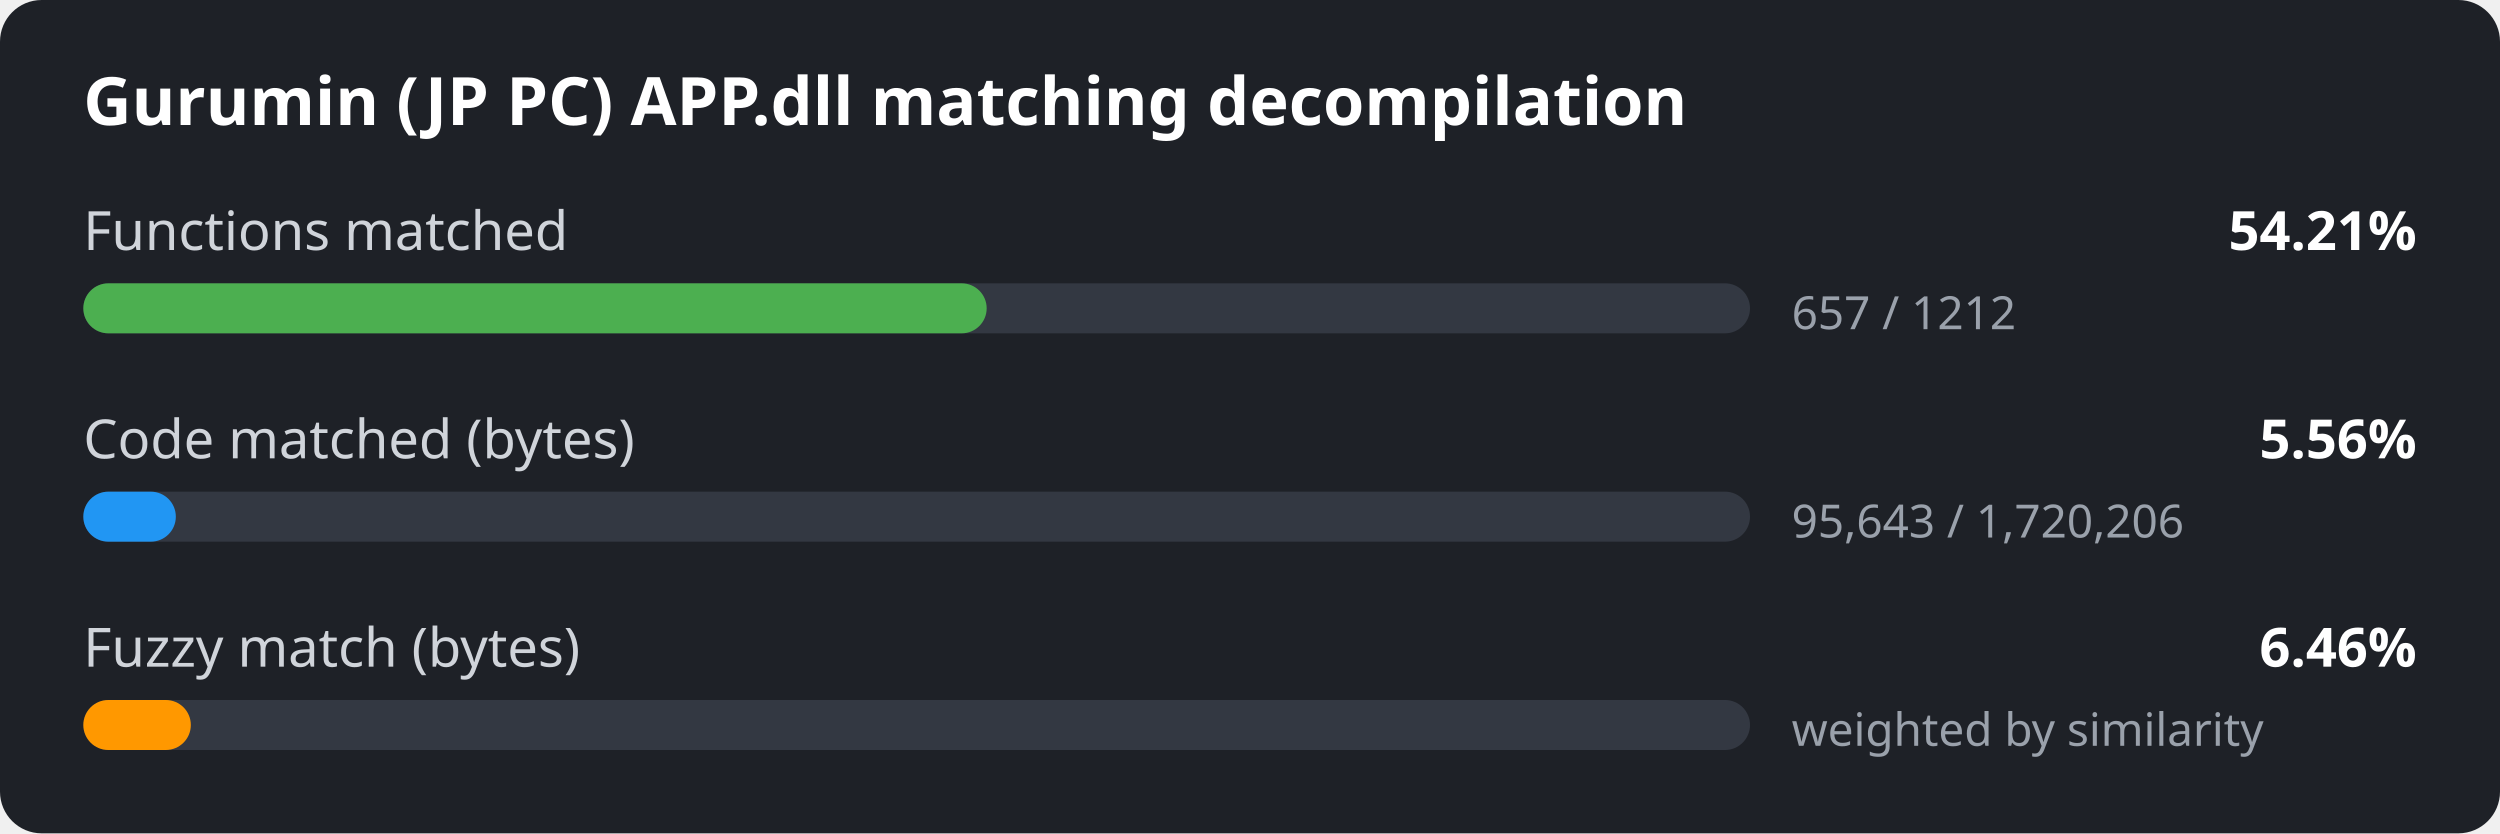
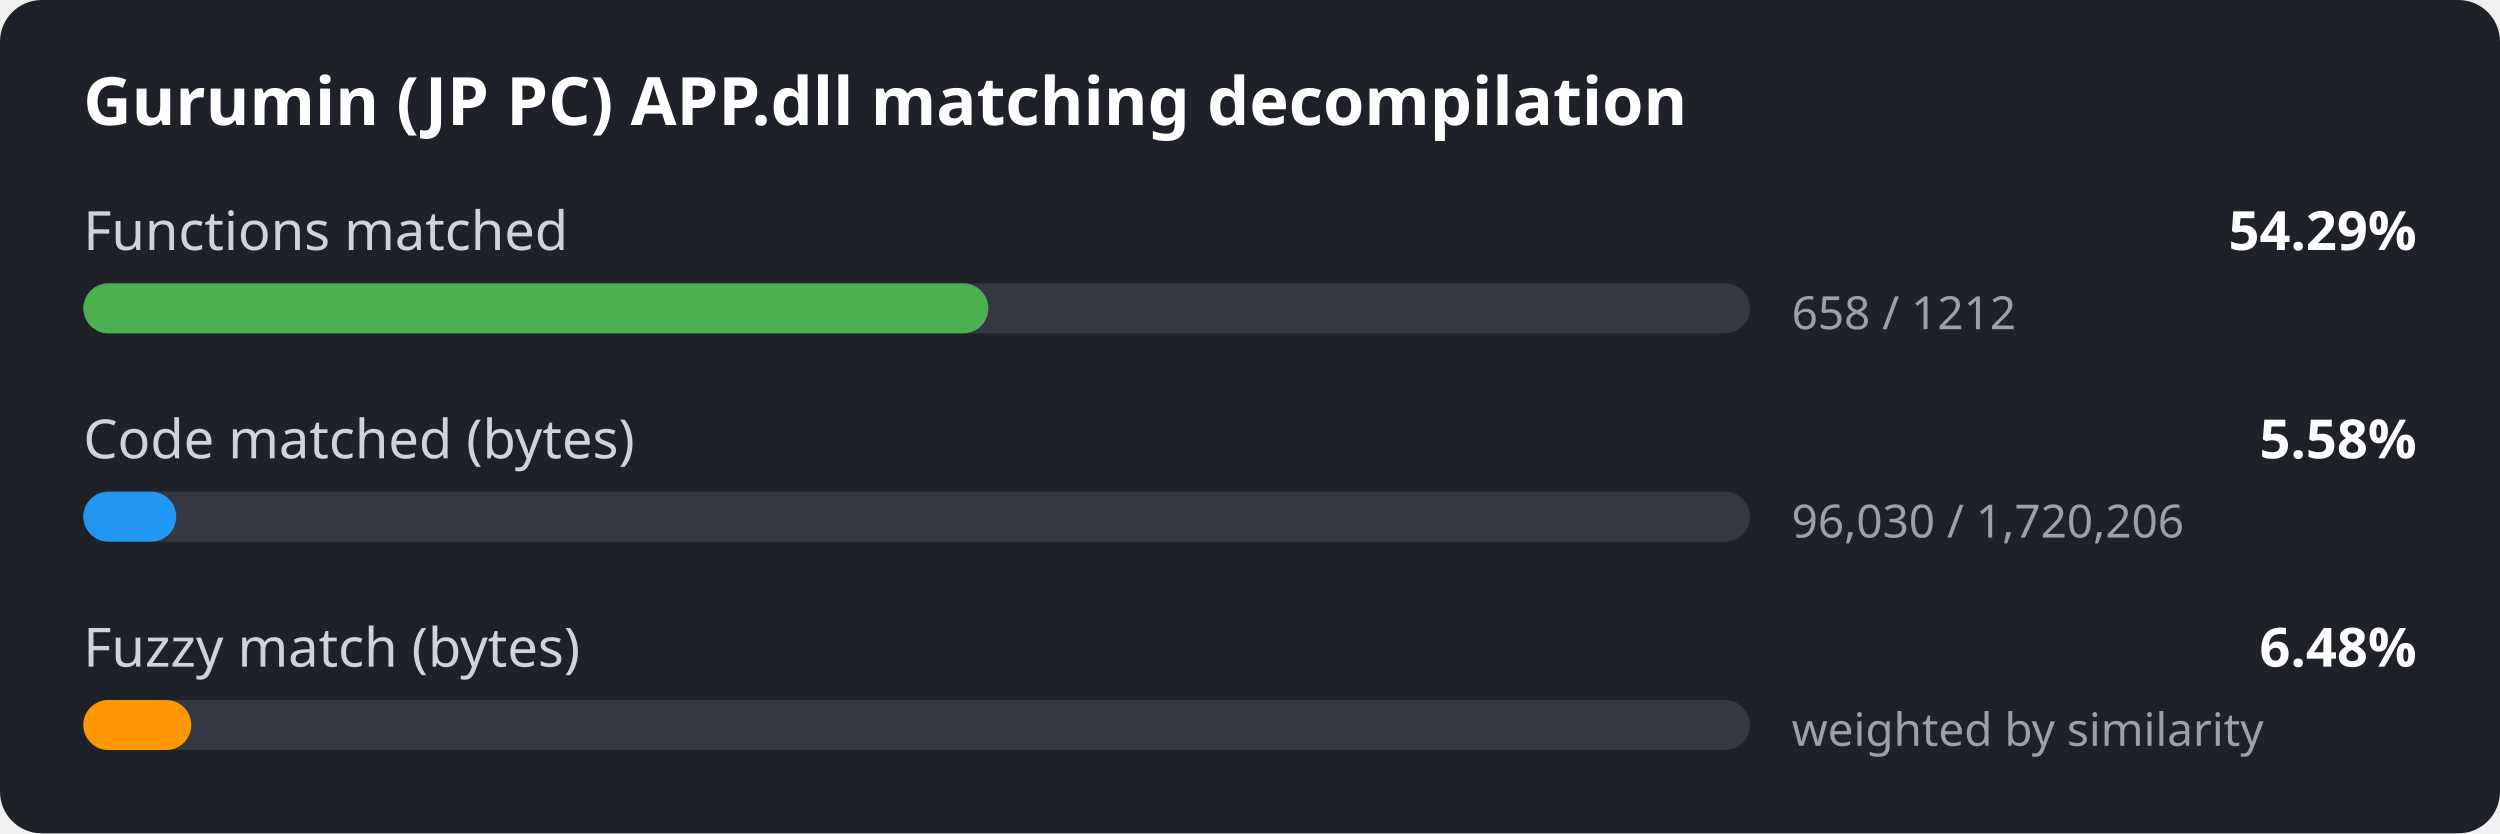
<svg xmlns="http://www.w3.org/2000/svg" width="600" height="200" viewBox="0 0 600 200">
  <style>
.bg { fill: #1e2127; }
.title { font: 600 16px sans-serif; fill: #ffffff; }
.label { font: 13px sans-serif; fill: #d0d4da; }
.value { font: 600 13px sans-serif; fill: #ffffff; }
.detail { font: 11px sans-serif; fill: #9aa1ab; }
.track { fill: #333842; }
</style>
  <rect width="600" height="200" rx="10" class="bg" />
  <text x="20" y="30" class="title">Gurumin (JP PC) APP.dll matching decompilation</text>
  <text x="20" y="60" class="label">Functions matched</text>
-   <text x="580" y="60" class="value" text-anchor="end">54.21%</text>
+   <text x="580" y="60" class="value" text-anchor="end">54.29%</text>
  <rect x="20" y="68" width="400" height="12" rx="6" class="track" />
-   <rect x="20" y="68" width="216.8" height="12" rx="6" fill="#4caf50" />
-   <text x="430" y="79" class="detail">657 / 1212</text>
+   <rect x="20" y="68" width="217.2" height="12" rx="6" fill="#4caf50" />
+   <text x="430" y="79" class="detail">658 / 1212</text>
  <text x="20" y="110" class="label">Code matched (bytes)</text>
-   <text x="580" y="110" class="value" text-anchor="end">5.56%</text>
+   <text x="580" y="110" class="value" text-anchor="end">5.58%</text>
  <rect x="20" y="118" width="400" height="12" rx="6" class="track" />
-   <rect x="20" y="118" width="22.2" height="12" rx="6" fill="#2196f3" />
-   <text x="430" y="129" class="detail">95,643 / 1,720,206</text>
+   <rect x="20" y="118" width="22.3" height="12" rx="6" fill="#2196f3" />
+   <text x="430" y="129" class="detail">96,030 / 1,720,206</text>
  <text x="20" y="160" class="label">Fuzzy match (bytes)</text>
-   <text x="580" y="160" class="value" text-anchor="end">6.46%</text>
+   <text x="580" y="160" class="value" text-anchor="end">6.48%</text>
  <rect x="20" y="168" width="400" height="12" rx="6" class="track" />
-   <rect x="20" y="168" width="25.8" height="12" rx="6" fill="#ff9800" />
+   <rect x="20" y="168" width="25.9" height="12" rx="6" fill="#ff9800" />
  <text x="430" y="179" class="detail">weighted by similarity</text>
</svg>
